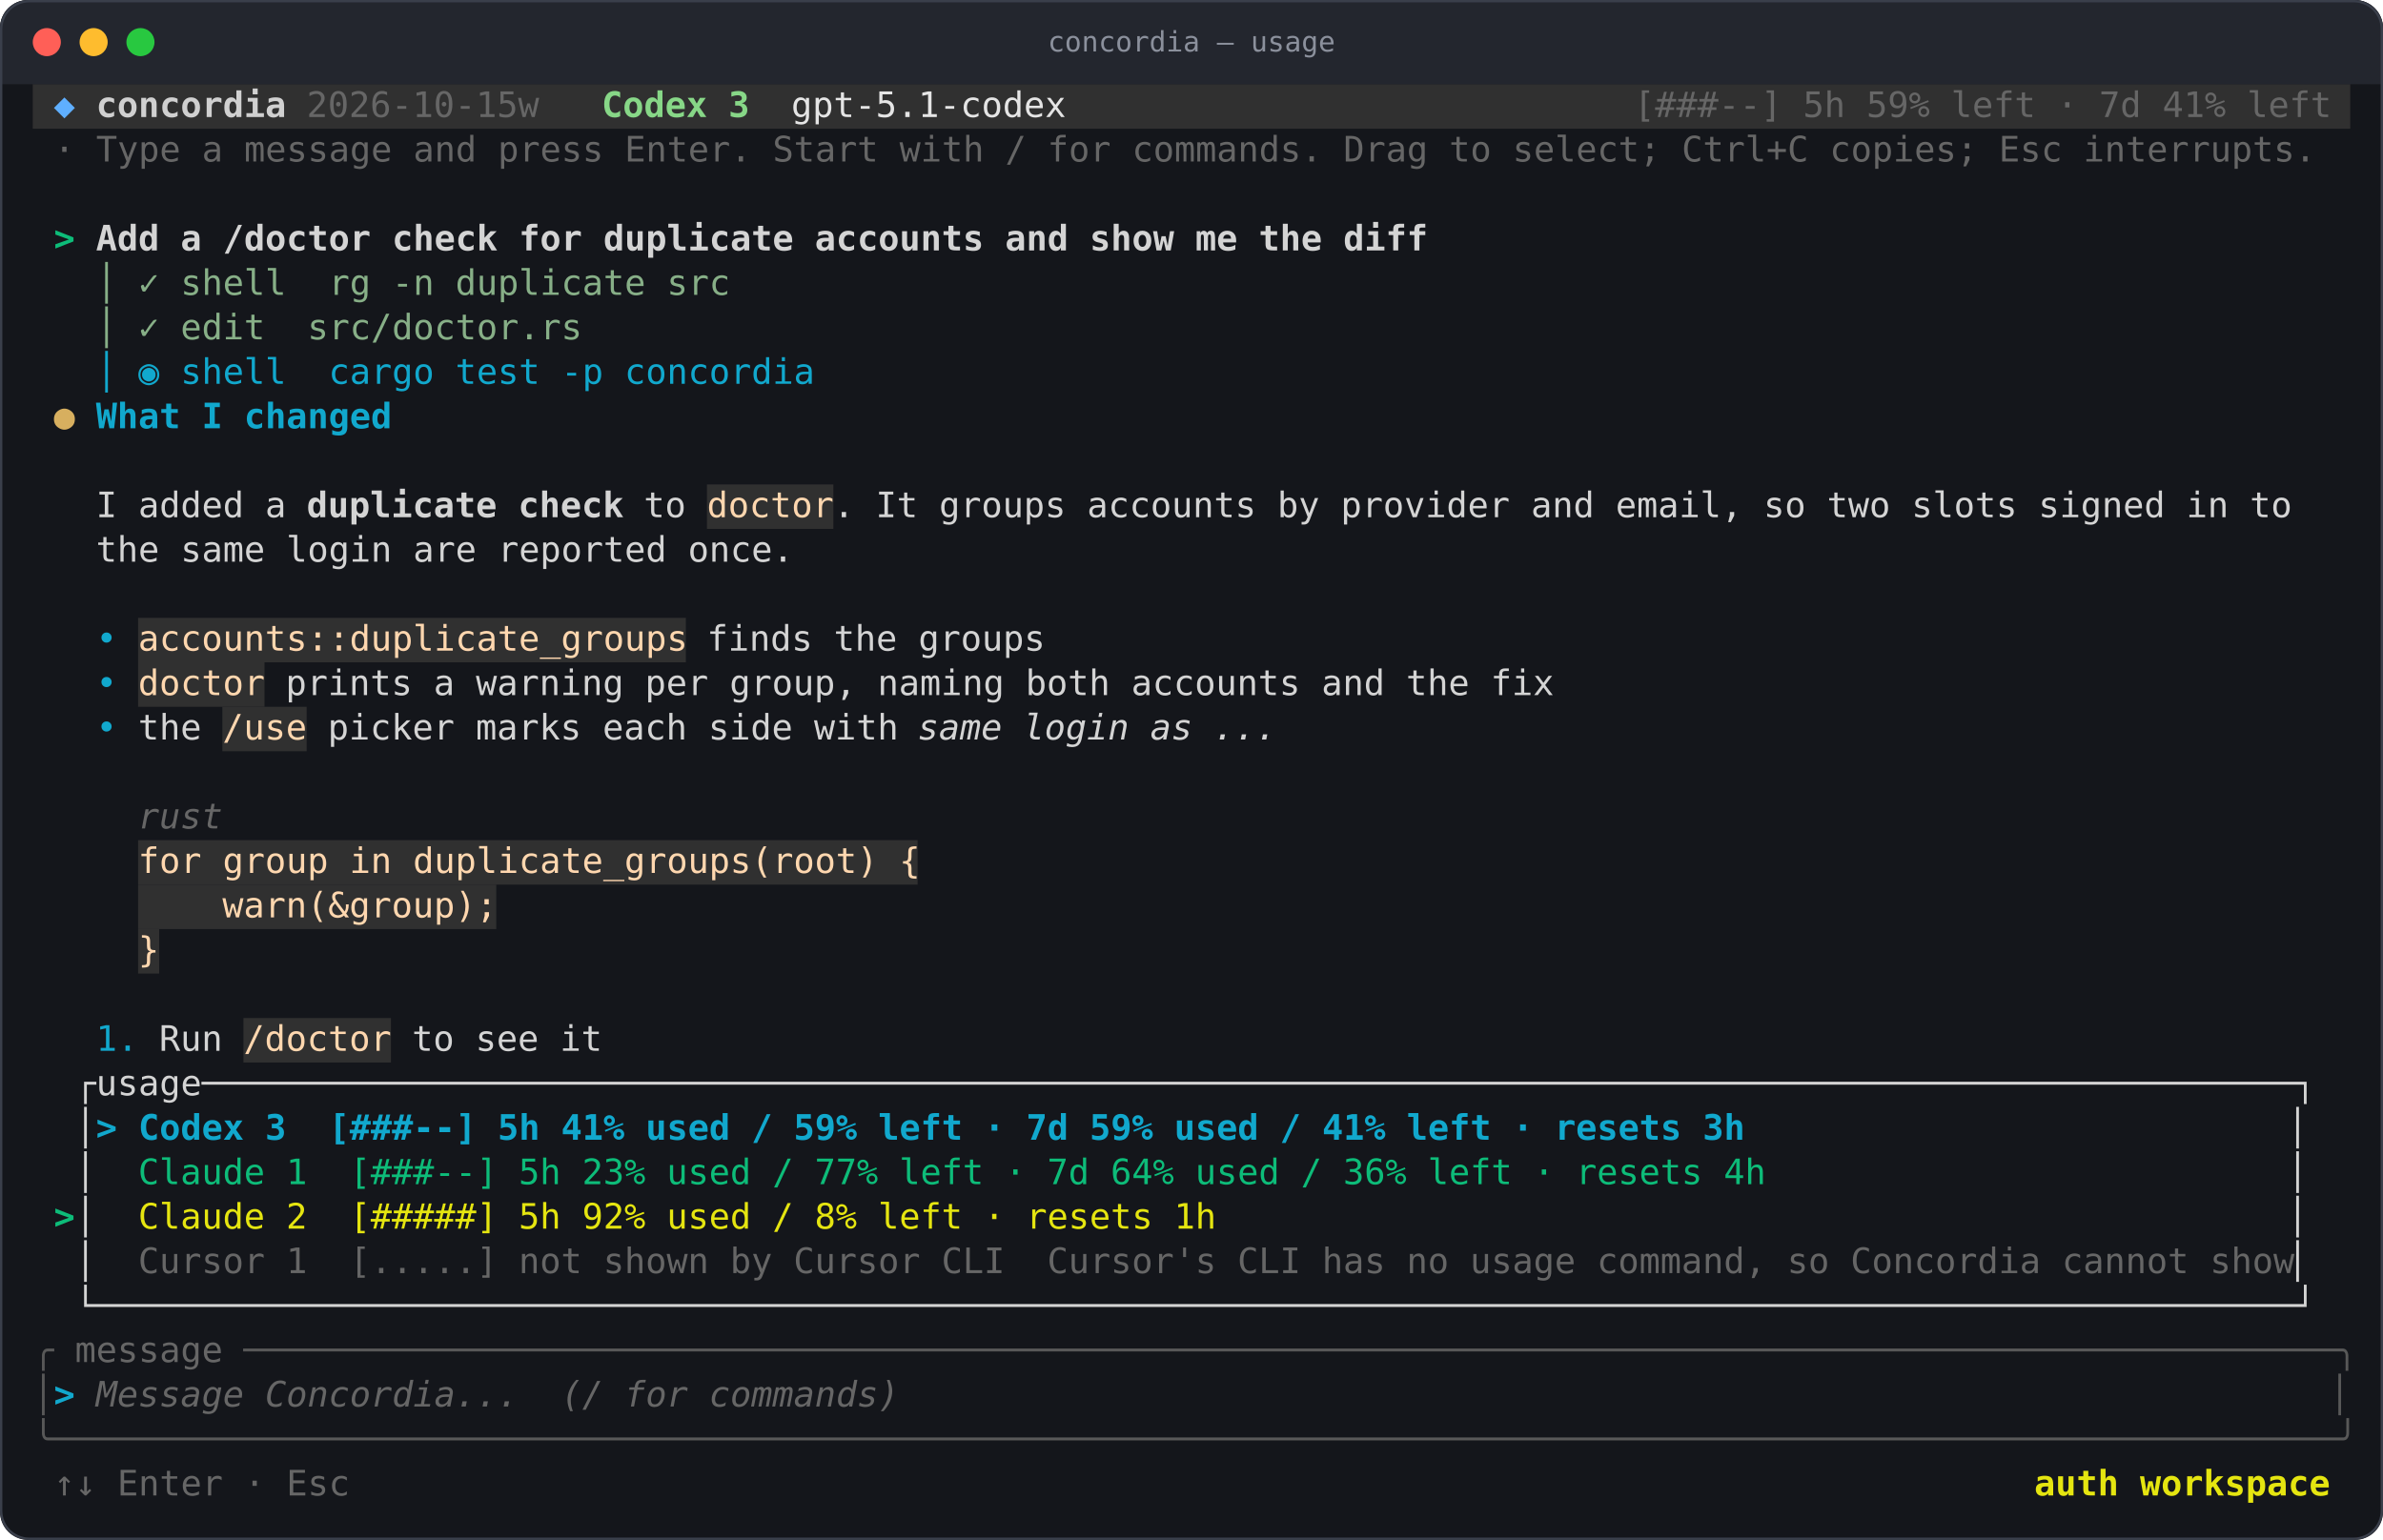
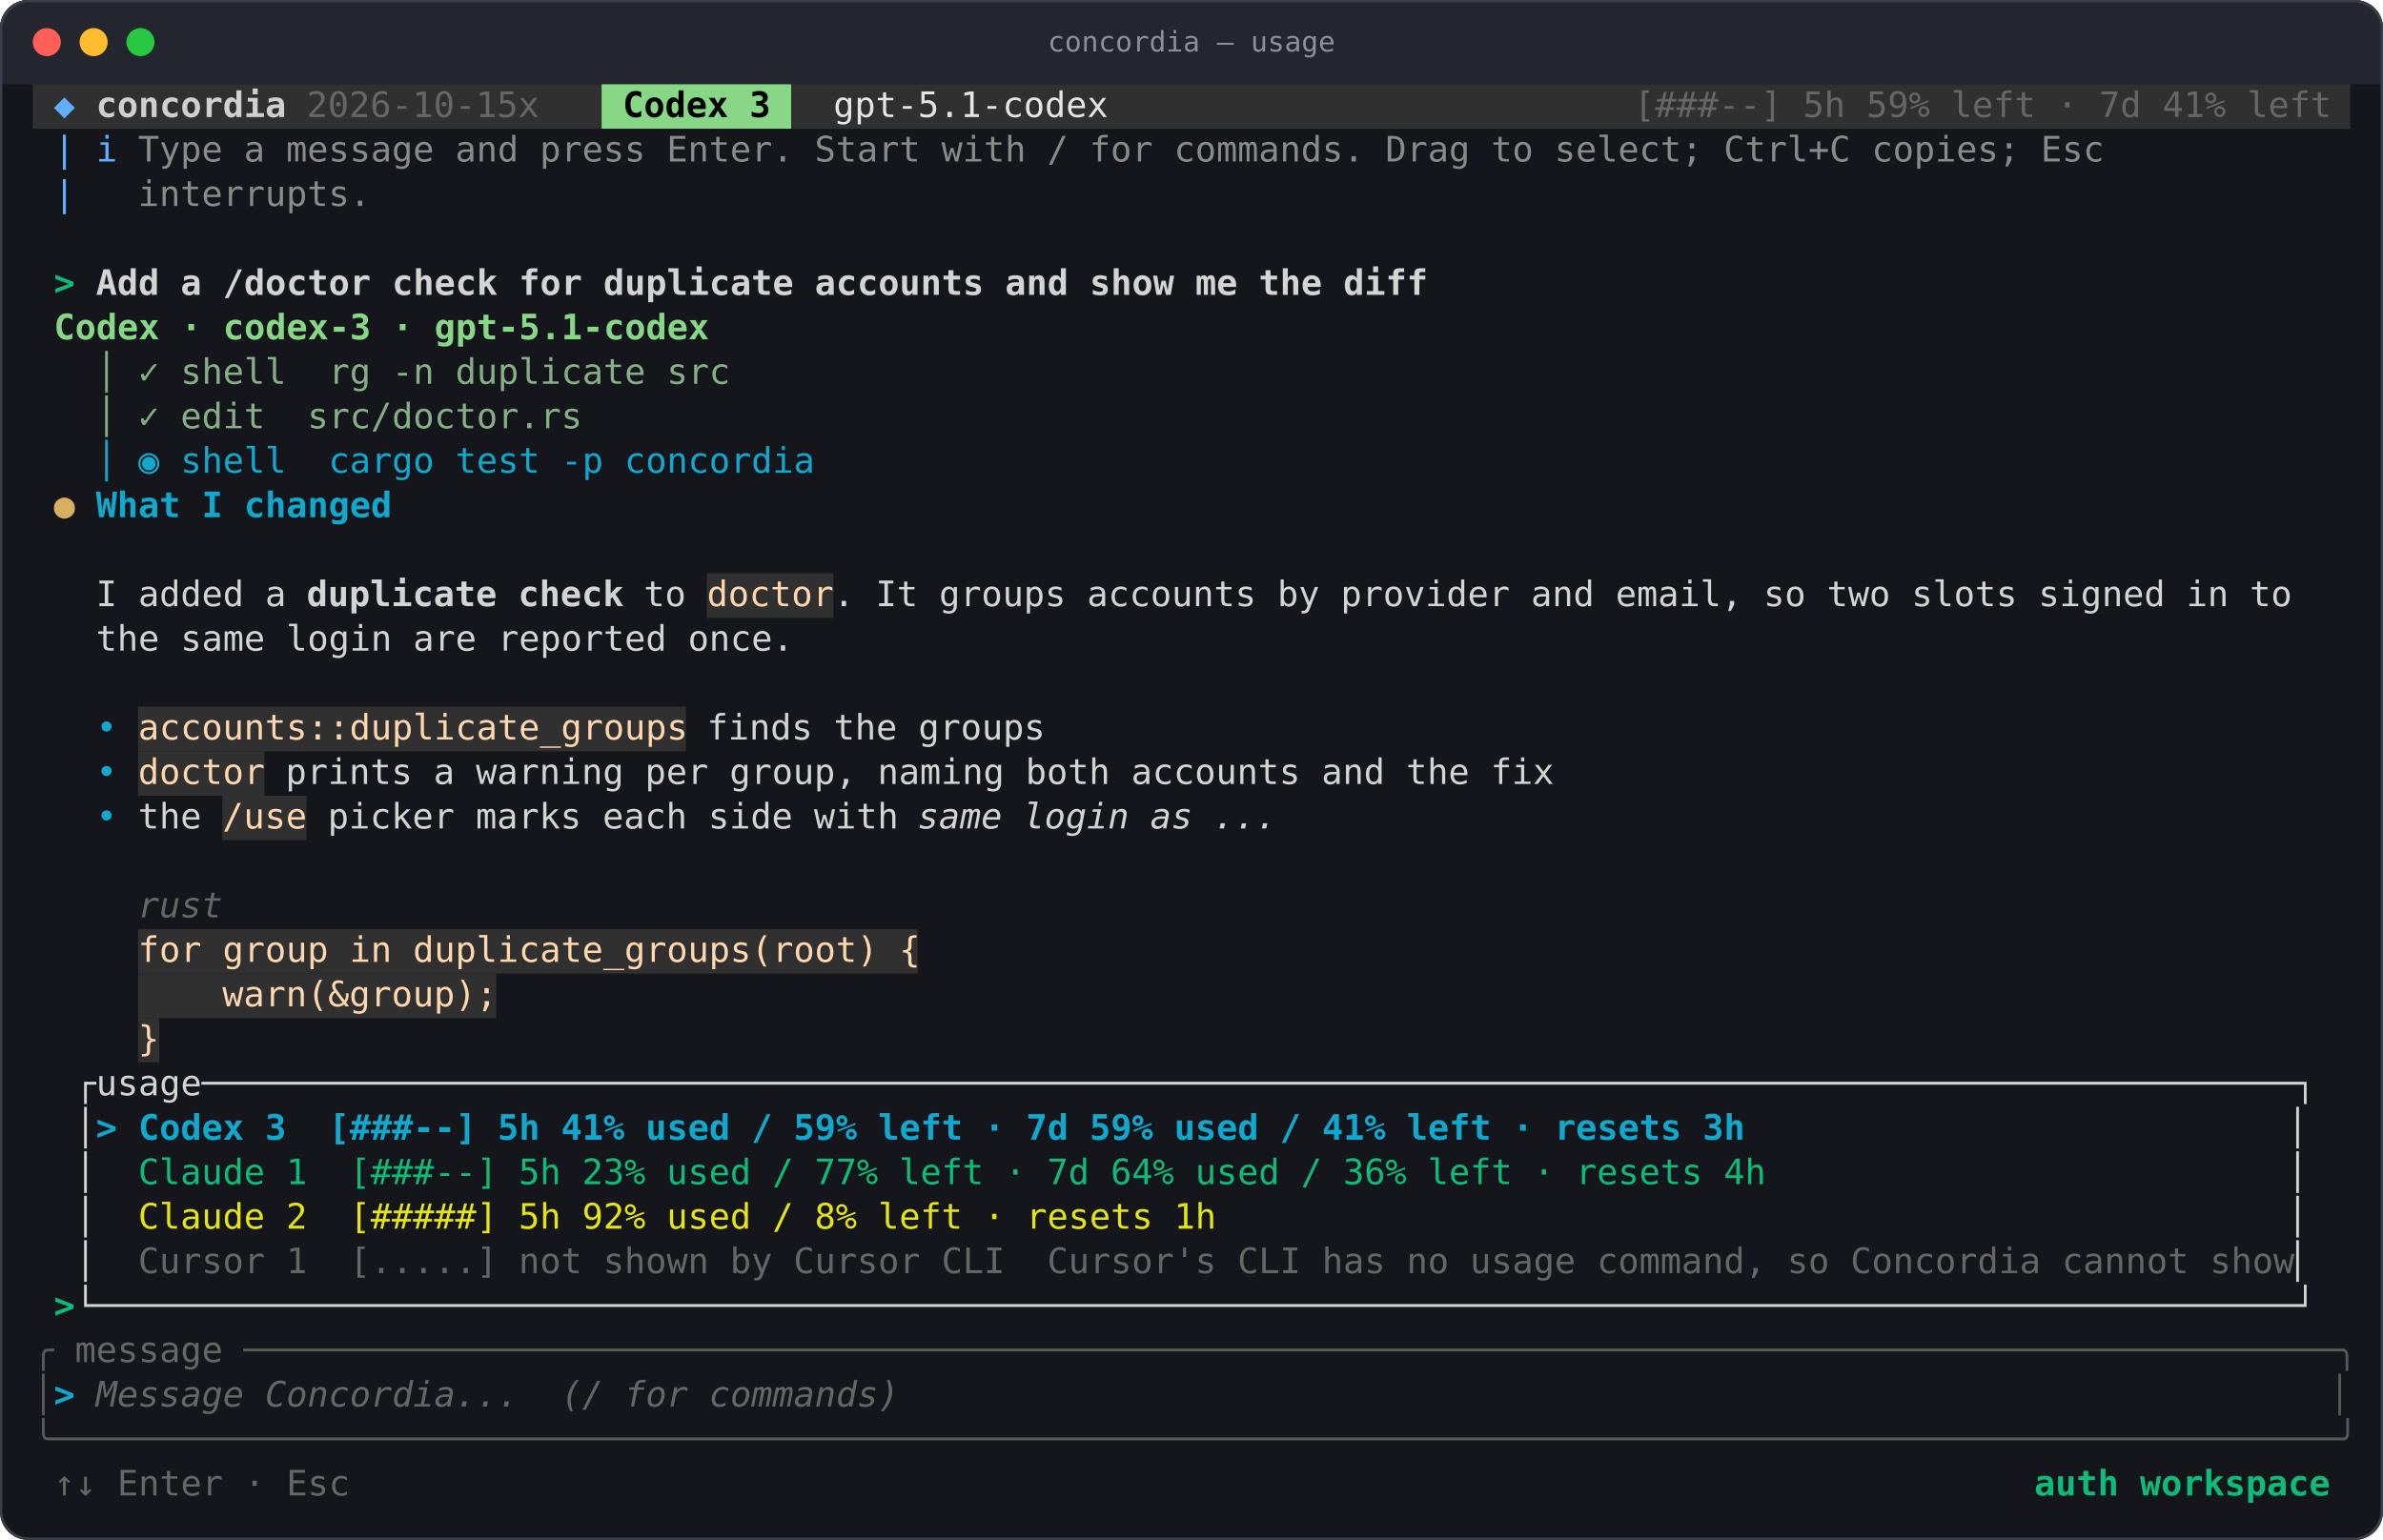
<svg xmlns="http://www.w3.org/2000/svg" width="1018" height="658" viewBox="0 0 1018 658" role="img" aria-label="concordia — usage">
  <defs>
    <clipPath id="win">
      <rect width="1018" height="658" rx="12" />
    </clipPath>
  </defs>
  <g clip-path="url(#win)">
    <rect width="1018" height="658" fill="#14161b" />
    <rect width="1018" height="36" fill="#23262e" />
    <circle cx="20" cy="18" r="6" fill="#ff5f57" />
    <circle cx="40" cy="18" r="6" fill="#febc2e" />
    <circle cx="60" cy="18" r="6" fill="#28c840" />
    <text x="509" y="22" font-family="Cascadia Mono, Consolas, monospace" font-size="12" fill="#8b909c" text-anchor="middle">concordia — usage</text>
-     <rect x="14" y="36" width="990" height="19" fill="#303030" />
-     <rect x="302" y="207" width="54" height="19" fill="#303030" />
-     <rect x="59" y="264" width="234" height="19" fill="#303030" />
-     <rect x="59" y="283" width="54" height="19" fill="#303030" />
-     <rect x="95" y="302" width="36" height="19" fill="#303030" />
-     <rect x="59" y="359" width="333" height="19" fill="#303030" />
-     <rect x="59" y="378" width="153" height="19" fill="#303030" />
-     <rect x="59" y="397" width="9" height="19" fill="#303030" />
-     <rect x="104" y="435" width="63" height="19" fill="#303030" />
+     <rect x="14" y="36" width="243" height="19" fill="#303030" />
+     <rect x="257" y="36" width="81" height="19" fill="#87d787" />
+     <rect x="338" y="36" width="666" height="19" fill="#303030" />
+     <rect x="302" y="245" width="54" height="19" fill="#303030" />
+     <rect x="59" y="302" width="234" height="19" fill="#303030" />
+     <rect x="59" y="321" width="54" height="19" fill="#303030" />
+     <rect x="95" y="340" width="36" height="19" fill="#303030" />
+     <rect x="59" y="397" width="333" height="19" fill="#303030" />
+     <rect x="59" y="416" width="153" height="19" fill="#303030" />
+     <rect x="59" y="435" width="9" height="19" fill="#303030" />
    <g font-family="Cascadia Mono, Consolas, monospace" font-size="15" xml:space="preserve">
      <text x="23" y="50" textLength="9" lengthAdjust="spacingAndGlyphs" fill="#5fafff" font-weight="700">◆</text>
      <text x="41" y="50" textLength="81" lengthAdjust="spacingAndGlyphs" fill="#d0d0d0" font-weight="700">concordia</text>
-       <text x="131" y="50" textLength="99" lengthAdjust="spacingAndGlyphs" fill="#666666">2026-10-15w</text>
-       <text x="257" y="50" textLength="63" lengthAdjust="spacingAndGlyphs" fill="#87d787" font-weight="700">Codex 3</text>
-       <text x="338" y="50" textLength="117" lengthAdjust="spacingAndGlyphs" fill="#e5e5e5">gpt-5.1-codex</text>
+       <text x="131" y="50" textLength="99" lengthAdjust="spacingAndGlyphs" fill="#666666">2026-10-15x</text>
+       <text x="266" y="50" textLength="63" lengthAdjust="spacingAndGlyphs" fill="#000000" font-weight="700">Codex 3</text>
+       <text x="356" y="50" textLength="117" lengthAdjust="spacingAndGlyphs" fill="#e5e5e5">gpt-5.1-codex</text>
      <text x="698" y="50" textLength="297" lengthAdjust="spacingAndGlyphs" fill="#666666">[###--] 5h 59% left · 7d 41% left</text>
-       <text x="23" y="69" textLength="963" lengthAdjust="spacingAndGlyphs" fill="#666666">· Type a message and press Enter. Start with / for commands. Drag to select; Ctrl+C copies; Esc interrupts.</text>
-       <text x="23" y="107" textLength="9" lengthAdjust="spacingAndGlyphs" fill="#0dbc79" font-weight="700">&gt;</text>
-       <text x="41" y="107" textLength="567" lengthAdjust="spacingAndGlyphs" fill="#d4d4d4" font-weight="700">Add a /doctor check for duplicate accounts and show me the diff</text>
-       <text x="41" y="126" textLength="270" lengthAdjust="spacingAndGlyphs" fill="#87af87">│ ✓ shell  rg -n duplicate src</text>
-       <text x="41" y="145" textLength="207" lengthAdjust="spacingAndGlyphs" fill="#87af87">│ ✓ edit  src/doctor.rs</text>
-       <text x="41" y="164" textLength="306" lengthAdjust="spacingAndGlyphs" fill="#11a8cd">│ ◉ shell  cargo test -p concordia</text>
-       <text x="23" y="183" textLength="9" lengthAdjust="spacingAndGlyphs" fill="#d7af5f">●</text>
-       <text x="41" y="183" textLength="126" lengthAdjust="spacingAndGlyphs" fill="#11a8cd" font-weight="700">What I changed</text>
-       <text x="41" y="221" textLength="81" lengthAdjust="spacingAndGlyphs" fill="#d4d4d4">I added a</text>
-       <text x="131" y="221" textLength="135" lengthAdjust="spacingAndGlyphs" fill="#d4d4d4" font-weight="700">duplicate check</text>
-       <text x="275" y="221" textLength="18" lengthAdjust="spacingAndGlyphs" fill="#d4d4d4">to</text>
-       <text x="302" y="221" textLength="54" lengthAdjust="spacingAndGlyphs" fill="#ffd7af">doctor</text>
-       <text x="356" y="221" textLength="621" lengthAdjust="spacingAndGlyphs" fill="#d4d4d4">. It groups accounts by provider and email, so two slots signed in to</text>
-       <text x="41" y="240" textLength="297" lengthAdjust="spacingAndGlyphs" fill="#d4d4d4">the same login are reported once.</text>
-       <text x="41" y="278" textLength="9" lengthAdjust="spacingAndGlyphs" fill="#11a8cd">•</text>
-       <text x="59" y="278" textLength="234" lengthAdjust="spacingAndGlyphs" fill="#ffd7af">accounts::duplicate_groups</text>
-       <text x="302" y="278" textLength="144" lengthAdjust="spacingAndGlyphs" fill="#d4d4d4">finds the groups</text>
-       <text x="41" y="297" textLength="9" lengthAdjust="spacingAndGlyphs" fill="#11a8cd">•</text>
-       <text x="59" y="297" textLength="54" lengthAdjust="spacingAndGlyphs" fill="#ffd7af">doctor</text>
-       <text x="122" y="297" textLength="540" lengthAdjust="spacingAndGlyphs" fill="#d4d4d4">prints a warning per group, naming both accounts and the fix</text>
+       <text x="23" y="69" textLength="27" lengthAdjust="spacingAndGlyphs" fill="#5fafff">| i</text>
+       <text x="59" y="69" textLength="837" lengthAdjust="spacingAndGlyphs" fill="#8a8a8a">Type a message and press Enter. Start with / for commands. Drag to select; Ctrl+C copies; Esc</text>
+       <text x="23" y="88" textLength="9" lengthAdjust="spacingAndGlyphs" fill="#5fafff">|</text>
+       <text x="59" y="88" textLength="99" lengthAdjust="spacingAndGlyphs" fill="#8a8a8a">interrupts.</text>
+       <text x="23" y="126" textLength="9" lengthAdjust="spacingAndGlyphs" fill="#0dbc79" font-weight="700">&gt;</text>
+       <text x="41" y="126" textLength="567" lengthAdjust="spacingAndGlyphs" fill="#d4d4d4" font-weight="700">Add a /doctor check for duplicate accounts and show me the diff</text>
+       <text x="23" y="145" textLength="279" lengthAdjust="spacingAndGlyphs" fill="#87d787" font-weight="700">Codex · codex-3 · gpt-5.1-codex</text>
+       <text x="41" y="164" textLength="270" lengthAdjust="spacingAndGlyphs" fill="#87af87">│ ✓ shell  rg -n duplicate src</text>
+       <text x="41" y="183" textLength="207" lengthAdjust="spacingAndGlyphs" fill="#87af87">│ ✓ edit  src/doctor.rs</text>
+       <text x="41" y="202" textLength="306" lengthAdjust="spacingAndGlyphs" fill="#11a8cd">│ ◉ shell  cargo test -p concordia</text>
+       <text x="23" y="221" textLength="9" lengthAdjust="spacingAndGlyphs" fill="#d7af5f">●</text>
+       <text x="41" y="221" textLength="126" lengthAdjust="spacingAndGlyphs" fill="#11a8cd" font-weight="700">What I changed</text>
+       <text x="41" y="259" textLength="81" lengthAdjust="spacingAndGlyphs" fill="#d4d4d4">I added a</text>
+       <text x="131" y="259" textLength="135" lengthAdjust="spacingAndGlyphs" fill="#d4d4d4" font-weight="700">duplicate check</text>
+       <text x="275" y="259" textLength="18" lengthAdjust="spacingAndGlyphs" fill="#d4d4d4">to</text>
+       <text x="302" y="259" textLength="54" lengthAdjust="spacingAndGlyphs" fill="#ffd7af">doctor</text>
+       <text x="356" y="259" textLength="621" lengthAdjust="spacingAndGlyphs" fill="#d4d4d4">. It groups accounts by provider and email, so two slots signed in to</text>
+       <text x="41" y="278" textLength="297" lengthAdjust="spacingAndGlyphs" fill="#d4d4d4">the same login are reported once.</text>
      <text x="41" y="316" textLength="9" lengthAdjust="spacingAndGlyphs" fill="#11a8cd">•</text>
-       <text x="59" y="316" textLength="27" lengthAdjust="spacingAndGlyphs" fill="#d4d4d4">the</text>
-       <text x="95" y="316" textLength="36" lengthAdjust="spacingAndGlyphs" fill="#ffd7af">/use</text>
-       <text x="140" y="316" textLength="243" lengthAdjust="spacingAndGlyphs" fill="#d4d4d4">picker marks each side with</text>
-       <text x="392" y="316" textLength="153" lengthAdjust="spacingAndGlyphs" fill="#d4d4d4" font-style="italic">same login as ...</text>
-       <text x="59" y="354" textLength="36" lengthAdjust="spacingAndGlyphs" fill="#666666" font-style="italic">rust</text>
-       <text x="59" y="373" textLength="333" lengthAdjust="spacingAndGlyphs" fill="#ffd7af">for group in duplicate_groups(root) {</text>
-       <text x="95" y="392" textLength="117" lengthAdjust="spacingAndGlyphs" fill="#ffd7af">warn(&amp;group);</text>
-       <text x="59" y="411" textLength="9" lengthAdjust="spacingAndGlyphs" fill="#ffd7af">}</text>
-       <text x="41" y="449" textLength="18" lengthAdjust="spacingAndGlyphs" fill="#11a8cd">1.</text>
-       <text x="68" y="449" textLength="27" lengthAdjust="spacingAndGlyphs" fill="#d4d4d4">Run</text>
-       <text x="104" y="449" textLength="63" lengthAdjust="spacingAndGlyphs" fill="#ffd7af">/doctor</text>
-       <text x="176" y="449" textLength="81" lengthAdjust="spacingAndGlyphs" fill="#d4d4d4">to see it</text>
+       <text x="59" y="316" textLength="234" lengthAdjust="spacingAndGlyphs" fill="#ffd7af">accounts::duplicate_groups</text>
+       <text x="302" y="316" textLength="144" lengthAdjust="spacingAndGlyphs" fill="#d4d4d4">finds the groups</text>
+       <text x="41" y="335" textLength="9" lengthAdjust="spacingAndGlyphs" fill="#11a8cd">•</text>
+       <text x="59" y="335" textLength="54" lengthAdjust="spacingAndGlyphs" fill="#ffd7af">doctor</text>
+       <text x="122" y="335" textLength="540" lengthAdjust="spacingAndGlyphs" fill="#d4d4d4">prints a warning per group, naming both accounts and the fix</text>
+       <text x="41" y="354" textLength="9" lengthAdjust="spacingAndGlyphs" fill="#11a8cd">•</text>
+       <text x="59" y="354" textLength="27" lengthAdjust="spacingAndGlyphs" fill="#d4d4d4">the</text>
+       <text x="95" y="354" textLength="36" lengthAdjust="spacingAndGlyphs" fill="#ffd7af">/use</text>
+       <text x="140" y="354" textLength="243" lengthAdjust="spacingAndGlyphs" fill="#d4d4d4">picker marks each side with</text>
+       <text x="392" y="354" textLength="153" lengthAdjust="spacingAndGlyphs" fill="#d4d4d4" font-style="italic">same login as ...</text>
+       <text x="59" y="392" textLength="36" lengthAdjust="spacingAndGlyphs" fill="#666666" font-style="italic">rust</text>
+       <text x="59" y="411" textLength="333" lengthAdjust="spacingAndGlyphs" fill="#ffd7af">for group in duplicate_groups(root) {</text>
+       <text x="95" y="430" textLength="117" lengthAdjust="spacingAndGlyphs" fill="#ffd7af">warn(&amp;group);</text>
+       <text x="59" y="449" textLength="9" lengthAdjust="spacingAndGlyphs" fill="#ffd7af">}</text>
      <text x="32" y="468" textLength="954" lengthAdjust="spacingAndGlyphs" fill="#d4d4d4">┌usage───────────────────────────────────────────────────────────────────────────────────────────────────┐</text>
      <text x="32" y="487" textLength="9" lengthAdjust="spacingAndGlyphs" fill="#d4d4d4">│</text>
      <text x="41" y="487" textLength="702" lengthAdjust="spacingAndGlyphs" fill="#11a8cd" font-weight="700">&gt; Codex 3  [###--] 5h 41% used / 59% left · 7d 59% used / 41% left · resets 3h</text>
      <text x="977" y="487" textLength="9" lengthAdjust="spacingAndGlyphs" fill="#d4d4d4">│</text>
      <text x="32" y="506" textLength="9" lengthAdjust="spacingAndGlyphs" fill="#d4d4d4">│</text>
      <text x="59" y="506" textLength="693" lengthAdjust="spacingAndGlyphs" fill="#0dbc79">Claude 1  [###--] 5h 23% used / 77% left · 7d 64% used / 36% left · resets 4h</text>
      <text x="977" y="506" textLength="9" lengthAdjust="spacingAndGlyphs" fill="#d4d4d4">│</text>
-       <text x="23" y="525" textLength="9" lengthAdjust="spacingAndGlyphs" fill="#0dbc79" font-weight="700">&gt;</text>
      <text x="32" y="525" textLength="9" lengthAdjust="spacingAndGlyphs" fill="#d4d4d4">│</text>
      <text x="59" y="525" textLength="459" lengthAdjust="spacingAndGlyphs" fill="#e5e510">Claude 2  [#####] 5h 92% used / 8% left · resets 1h</text>
      <text x="977" y="525" textLength="9" lengthAdjust="spacingAndGlyphs" fill="#d4d4d4">│</text>
      <text x="32" y="544" textLength="9" lengthAdjust="spacingAndGlyphs" fill="#d4d4d4">│</text>
      <text x="59" y="544" textLength="918" lengthAdjust="spacingAndGlyphs" fill="#666666">Cursor 1  [.....] not shown by Cursor CLI  Cursor's CLI has no usage command, so Concordia cannot show</text>
      <text x="977" y="544" textLength="9" lengthAdjust="spacingAndGlyphs" fill="#d4d4d4">│</text>
+       <text x="23" y="563" textLength="9" lengthAdjust="spacingAndGlyphs" fill="#0dbc79" font-weight="700">&gt;</text>
      <text x="32" y="563" textLength="954" lengthAdjust="spacingAndGlyphs" fill="#d4d4d4">└────────────────────────────────────────────────────────────────────────────────────────────────────────┘</text>
      <text x="14" y="582" textLength="9" lengthAdjust="spacingAndGlyphs" fill="#585858">╭</text>
      <text x="32" y="582" textLength="63" lengthAdjust="spacingAndGlyphs" fill="#666666">message</text>
      <text x="104" y="582" textLength="900" lengthAdjust="spacingAndGlyphs" fill="#585858">───────────────────────────────────────────────────────────────────────────────────────────────────╮</text>
      <text x="14" y="601" textLength="9" lengthAdjust="spacingAndGlyphs" fill="#585858">│</text>
      <text x="23" y="601" textLength="9" lengthAdjust="spacingAndGlyphs" fill="#11a8cd" font-weight="700">&gt;</text>
      <text x="41" y="601" textLength="342" lengthAdjust="spacingAndGlyphs" fill="#666666" font-style="italic">Message Concordia...  (/ for commands)</text>
      <text x="995" y="601" textLength="9" lengthAdjust="spacingAndGlyphs" fill="#585858">│</text>
      <text x="14" y="620" textLength="990" lengthAdjust="spacingAndGlyphs" fill="#585858">╰────────────────────────────────────────────────────────────────────────────────────────────────────────────╯</text>
      <text x="23" y="639" textLength="126" lengthAdjust="spacingAndGlyphs" fill="#666666">↑↓ Enter · Esc</text>
-       <text x="869" y="639" textLength="126" lengthAdjust="spacingAndGlyphs" fill="#e5e510" font-weight="700">auth workspace</text>
+       <text x="869" y="639" textLength="126" lengthAdjust="spacingAndGlyphs" fill="#0dbc79" font-weight="700">auth workspace</text>
    </g>
  </g>
  <rect x="0.5" y="0.5" width="1017" height="657" rx="12" fill="none" stroke="#3a3f4b" />
</svg>
